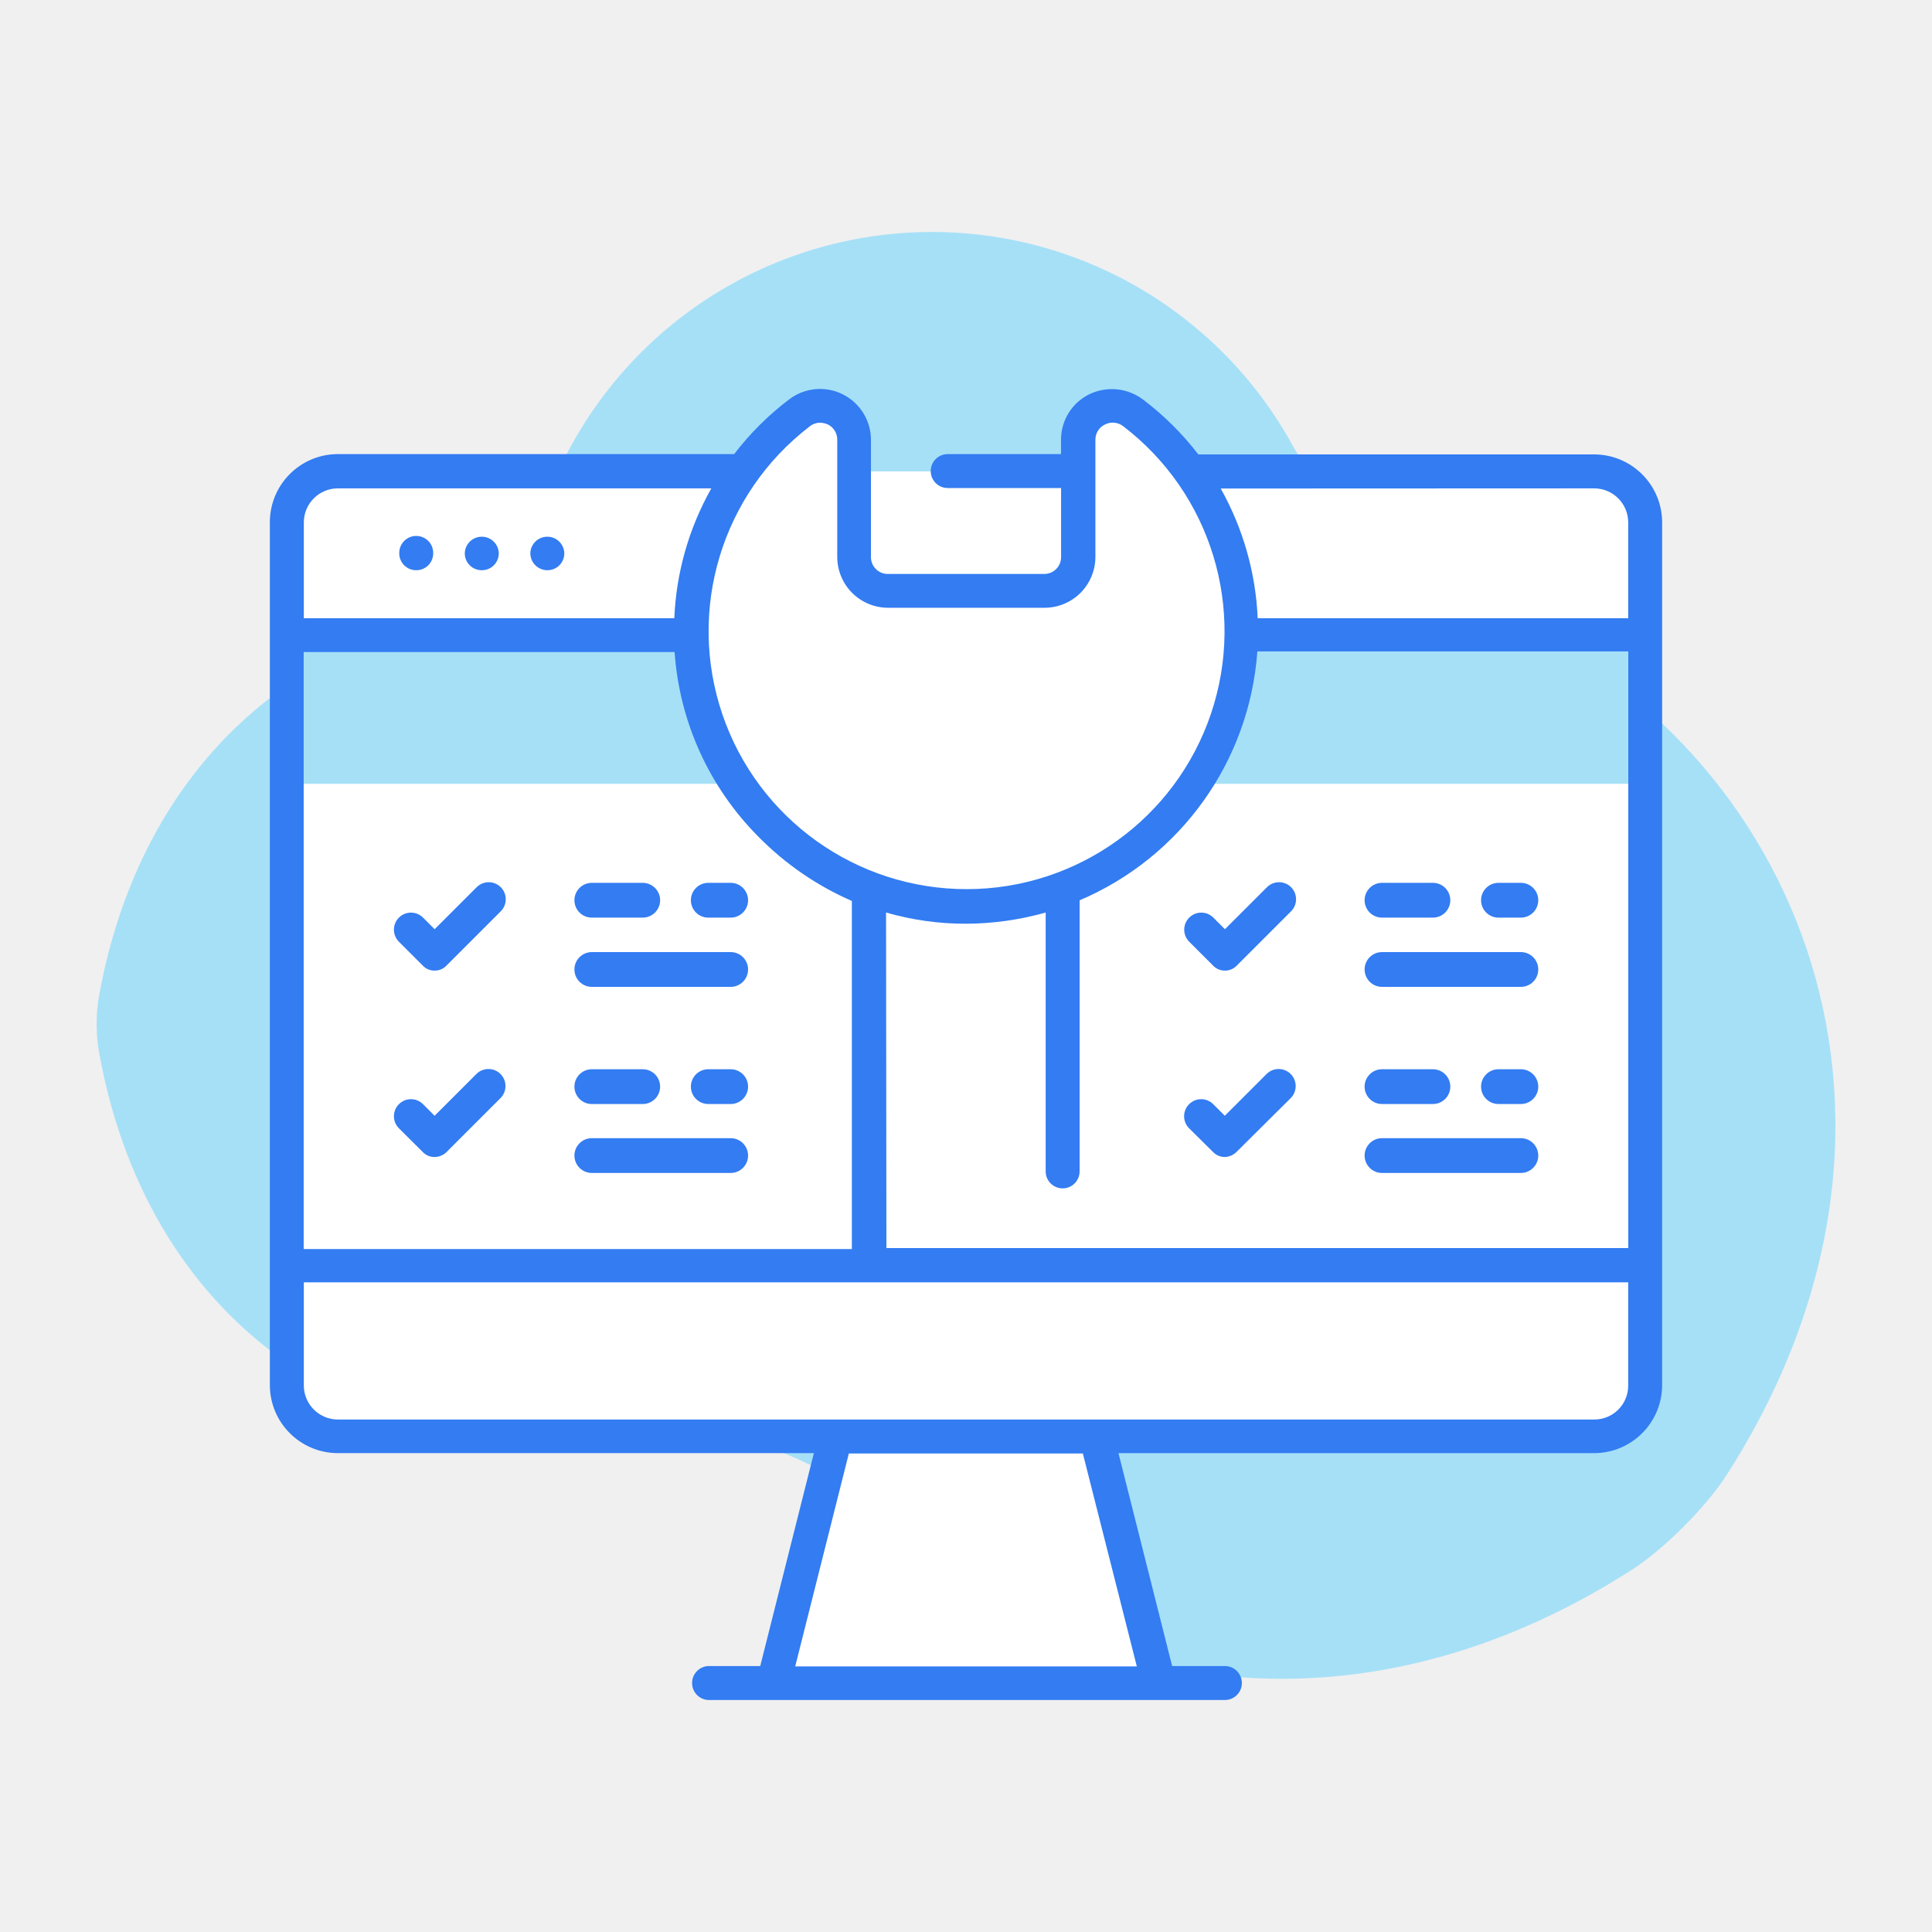
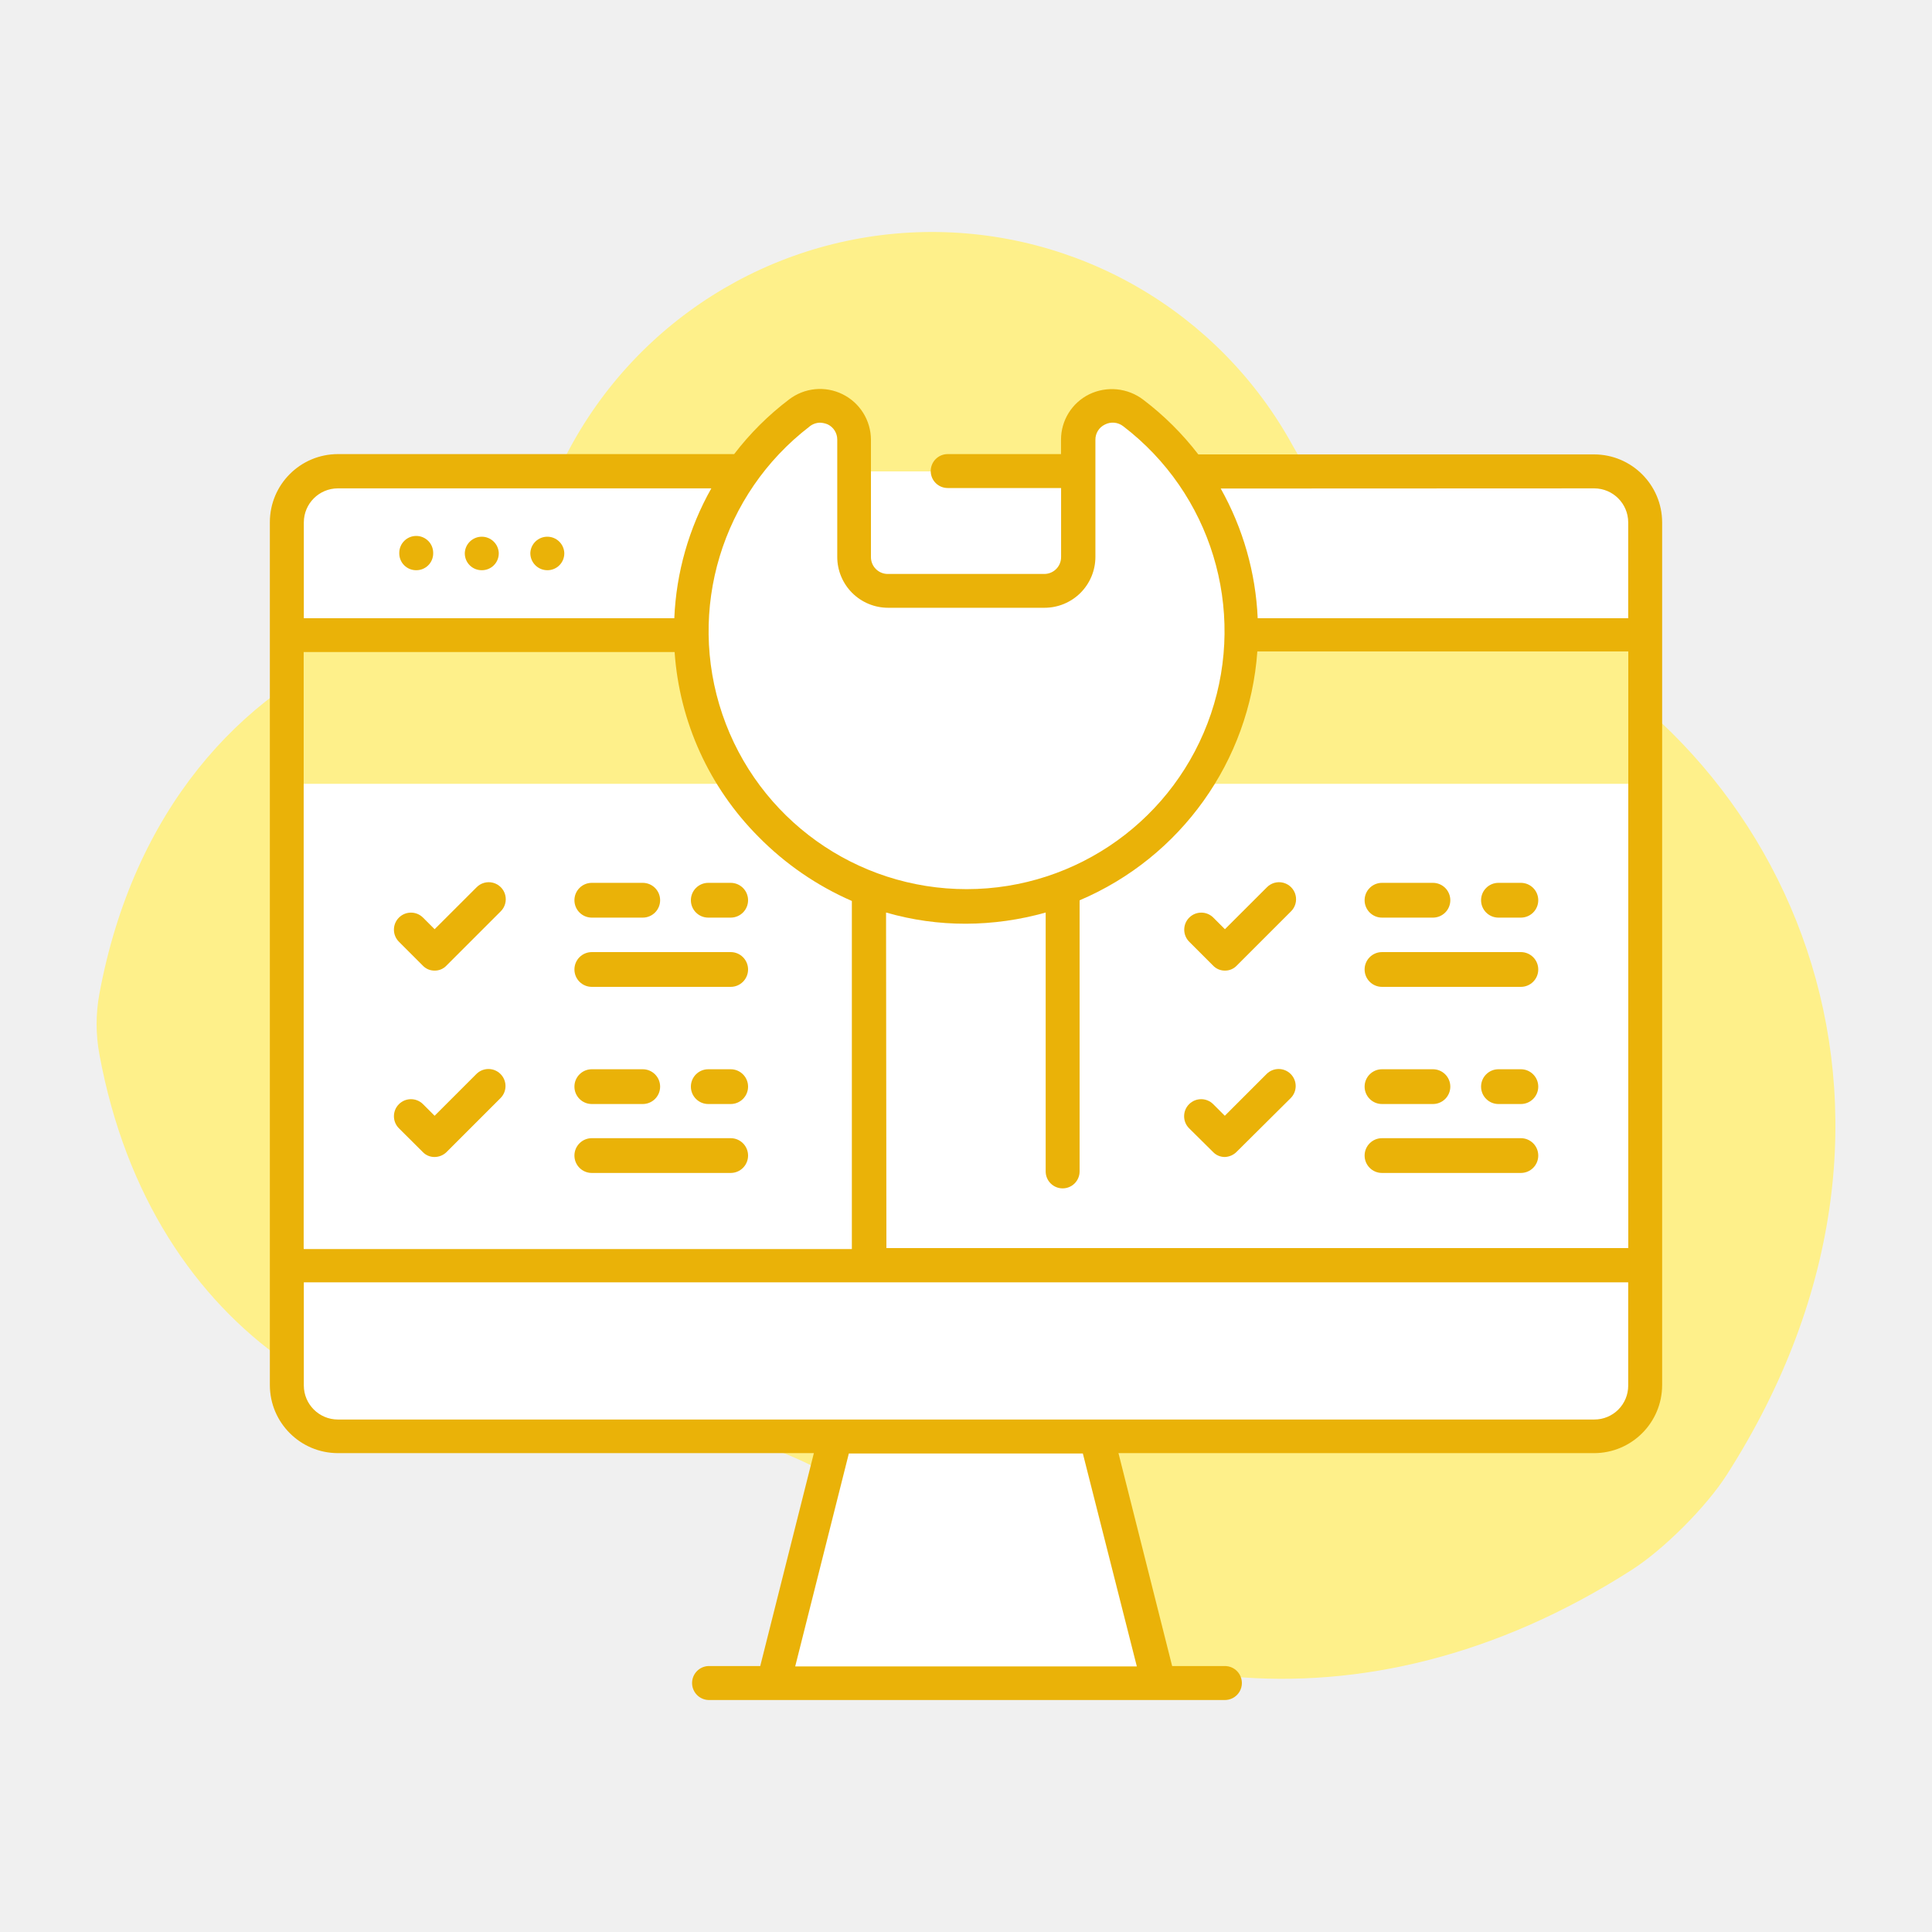
<svg xmlns="http://www.w3.org/2000/svg" id="Layer_1" data-name="Layer 1" viewBox="0 0 500 500">
  <defs>
-     <style>.cls-1{fill:#a6e0f7;}.cls-2{fill:#fff;}.cls-3{fill:#337cf2;}</style>
+     <style>.cls-1{fill:#fef08a;}.cls-2{fill:#fff;}.cls-3{fill:#eab208;}</style>
  </defs>
  <path class="cls-1" d="M383.76,157.85a95.22,95.22,0,0,1-49.21-42.53,106.47,106.47,0,0,0-188.69,3.78A97.93,97.93,0,0,1,94.8,166.38C62,179.56,34.51,209.88,25.73,257.16a42.88,42.88,0,0,0,0,15.73c13.53,73.47,72.41,105.82,125.93,97.29,30-4.83,60.38,5.19,82.61,25.93,45.17,42.09,117.68,55.27,188,10.19,8.27-5.27,19.34-16.35,24.61-24.61C507.5,287,462.59,188.53,383.76,157.85Z" />
  <path class="cls-2" d="M299.83,435.65H200.17l20-79h59.76Z" />
  <path class="cls-2" d="M425.77,135.18V358.67a13.17,13.17,0,0,1-13.18,13.18H87.42a13.16,13.16,0,0,1-13.18-13.18V135.18A13.16,13.16,0,0,1,87.42,122H412.59A13.17,13.17,0,0,1,425.77,135.18Z" />
  <path class="cls-1" d="M425.77,202.85V135.18A13.17,13.17,0,0,0,412.59,122H87.42a13.16,13.16,0,0,0-13.18,13.18v67.67Z" />
  <path class="cls-2" d="M225,204.61h50.09v123H225Z" />
  <path class="cls-2" d="M425.77,164.36V135.18A13.17,13.17,0,0,0,412.59,122H87.42a13.16,13.16,0,0,0-13.18,13.18v29.18Z" />
  <path class="cls-2" d="M74.24,327.47v31.11a13.16,13.16,0,0,0,13.18,13.18H412.59a13.17,13.17,0,0,0,13.18-13.18V327.47Z" />
  <path class="cls-2" d="M321.19,163.48A71.22,71.22,0,0,1,250,234.66c-39.37,0-71.71-32.78-71.18-72.15a70.89,70.89,0,0,1,28-55.63A8.79,8.79,0,0,1,221,113.82v30.32a8.82,8.82,0,0,0,8.79,8.79h40.43a8.81,8.81,0,0,0,8.78-8.79V113.82a8.79,8.79,0,0,1,14.15-6.94A71.1,71.1,0,0,1,321.19,163.48Z" />
  <path class="cls-3" d="M107.72,147.57a4.35,4.35,0,0,0,4.39-4.39v-.09a4.39,4.39,0,1,0-8.78,0v.09A4.35,4.35,0,0,0,107.72,147.57Z" />
  <path class="cls-3" d="M124.68,147.57a4.35,4.35,0,0,0,4.4-4.39v-.09a4.4,4.4,0,0,0-8.79,0v.09A4.35,4.35,0,0,0,124.68,147.57Z" />
  <path class="cls-3" d="M141.64,147.57a4.35,4.35,0,0,0,4.4-4.39v-.09a4.4,4.4,0,0,0-8.79,0v.09A4.4,4.4,0,0,0,141.64,147.57Z" />
  <path class="cls-3" d="M412.59,117.6H310.12a75.45,75.45,0,0,0-14.24-14.15,13.42,13.42,0,0,0-14-1.4,13.08,13.08,0,0,0-7.29,11.77v3.7H245.26a4.39,4.39,0,1,0,0,8.78h29.35v17.84a4.35,4.35,0,0,1-4.39,4.4H229.79a4.35,4.35,0,0,1-4.39-4.4V113.82a13.18,13.18,0,0,0-21.18-10.45A74.57,74.57,0,0,0,190,117.52H87.42a17.63,17.63,0,0,0-17.58,17.57v223.4a17.63,17.63,0,0,0,17.58,17.58H210.63l-13.88,55.1H183.3a4.4,4.4,0,0,0,0,8.79H316.79a4.4,4.4,0,1,0,0-8.79H303.35l-13.89-55.1H412.59a17.63,17.63,0,0,0,17.57-17.58V135.18a17.63,17.63,0,0,0-17.57-17.58Zm-334,205.47V168.75h96a75,75,0,0,0,21.71,47.81,77.23,77.23,0,0,0,24.16,16.61v90.08H78.63Zm150.72-86.91a73.85,73.85,0,0,0,20.65,2.9,76.93,76.93,0,0,0,20.66-2.9v67a4.39,4.39,0,1,0,8.78,0V233a75.85,75.85,0,0,0,46-64.41h96V323h-192ZM412.59,126.39a8.82,8.82,0,0,1,8.79,8.79V160H325.49a75.27,75.27,0,0,0-9.57-33.57Zm-203.1-16a4.46,4.46,0,0,1,2.72-1,5.61,5.61,0,0,1,2,.44,4.34,4.34,0,0,1,2.47,3.95v30.32a13.16,13.16,0,0,0,13.18,13.19H270.3a13.17,13.17,0,0,0,13.19-13.19V113.82a4.32,4.32,0,0,1,2.46-3.95,4.41,4.41,0,0,1,4.74.44,66.76,66.76,0,1,1-81.2.09Zm-122.07,16h96.67A74.74,74.74,0,0,0,174.51,160H78.63V135.18A8.82,8.82,0,0,1,87.42,126.39ZM294.21,431.26H205.8l13.88-55.1h60.56Zm118.38-63.89H87.42a8.82,8.82,0,0,1-8.79-8.79V331.86H421.38v26.72A8.76,8.76,0,0,1,412.59,367.37Z" />
  <path class="cls-3" d="M166.34,237.48H153.16a4.49,4.49,0,1,1,0-9h13.18a4.49,4.49,0,0,1,0,9Z" />
  <path class="cls-3" d="M189.1,237.48h-5.8a4.49,4.49,0,0,1,0-9h5.8a4.49,4.49,0,0,1,0,9Z" />
  <path class="cls-3" d="M189.1,255.4H153.16a4.48,4.48,0,1,1,0-9H189.1a4.48,4.48,0,1,1,0,9Z" />
  <path class="cls-3" d="M112.47,251.19a4.12,4.12,0,0,1-3.08-1.32l-6.15-6.15a4.41,4.41,0,0,1,6.24-6.24l3,3,10.81-10.8a4.41,4.41,0,1,1,6.24,6.23l-14,14A4.11,4.11,0,0,1,112.47,251.19Z" />
  <path class="cls-3" d="M166.34,285.72H153.16a4.48,4.48,0,1,1,0-9h13.18a4.48,4.48,0,0,1,0,9Z" />
  <path class="cls-3" d="M189.1,285.72h-5.8a4.48,4.48,0,0,1,0-9h5.8a4.48,4.48,0,1,1,0,9Z" />
  <path class="cls-3" d="M189.1,303.56H153.16a4.48,4.48,0,1,1,0-9H189.1a4.48,4.48,0,1,1,0,9Z" />
  <path class="cls-3" d="M112.47,299.43a4.14,4.14,0,0,1-3.08-1.31L103.24,292a4.41,4.41,0,0,1,6.24-6.24l3,3,10.81-10.81a4.41,4.41,0,0,1,6.24,6.24l-14,14A4.46,4.46,0,0,1,112.47,299.43Z" />
  <path class="cls-3" d="M370.84,237.48H357.66a4.49,4.49,0,0,1,0-9h13.18a4.49,4.49,0,0,1,0,9Z" />
  <path class="cls-3" d="M393.6,237.48h-5.8a4.49,4.49,0,0,1,0-9h5.8a4.49,4.49,0,1,1,0,9Z" />
  <path class="cls-3" d="M393.6,255.4H357.66a4.48,4.48,0,0,1,0-9H393.6a4.48,4.48,0,1,1,0,9Z" />
  <path class="cls-3" d="M317,251.19a4.15,4.15,0,0,1-3.08-1.32l-6.15-6.15a4.41,4.41,0,0,1,6.24-6.24l3,3,10.81-10.8a4.41,4.41,0,1,1,6.24,6.23l-14,14A4.13,4.13,0,0,1,317,251.19Z" />
  <path class="cls-3" d="M370.84,285.72H357.66a4.48,4.48,0,0,1,0-9h13.18a4.48,4.48,0,0,1,0,9Z" />
  <path class="cls-3" d="M393.6,285.72h-5.8a4.48,4.48,0,1,1,0-9h5.8a4.48,4.48,0,1,1,0,9Z" />
  <path class="cls-3" d="M393.6,303.56H357.66a4.48,4.48,0,1,1,0-9H393.6a4.48,4.48,0,1,1,0,9Z" />
  <path class="cls-3" d="M317,299.43a4.17,4.17,0,0,1-3.08-1.31L307.74,292a4.41,4.41,0,0,1,6.24-6.24l3,3,10.81-10.81a4.41,4.41,0,0,1,6.24,6.24L320.13,298A4.53,4.53,0,0,1,317,299.43Z" />
</svg>
